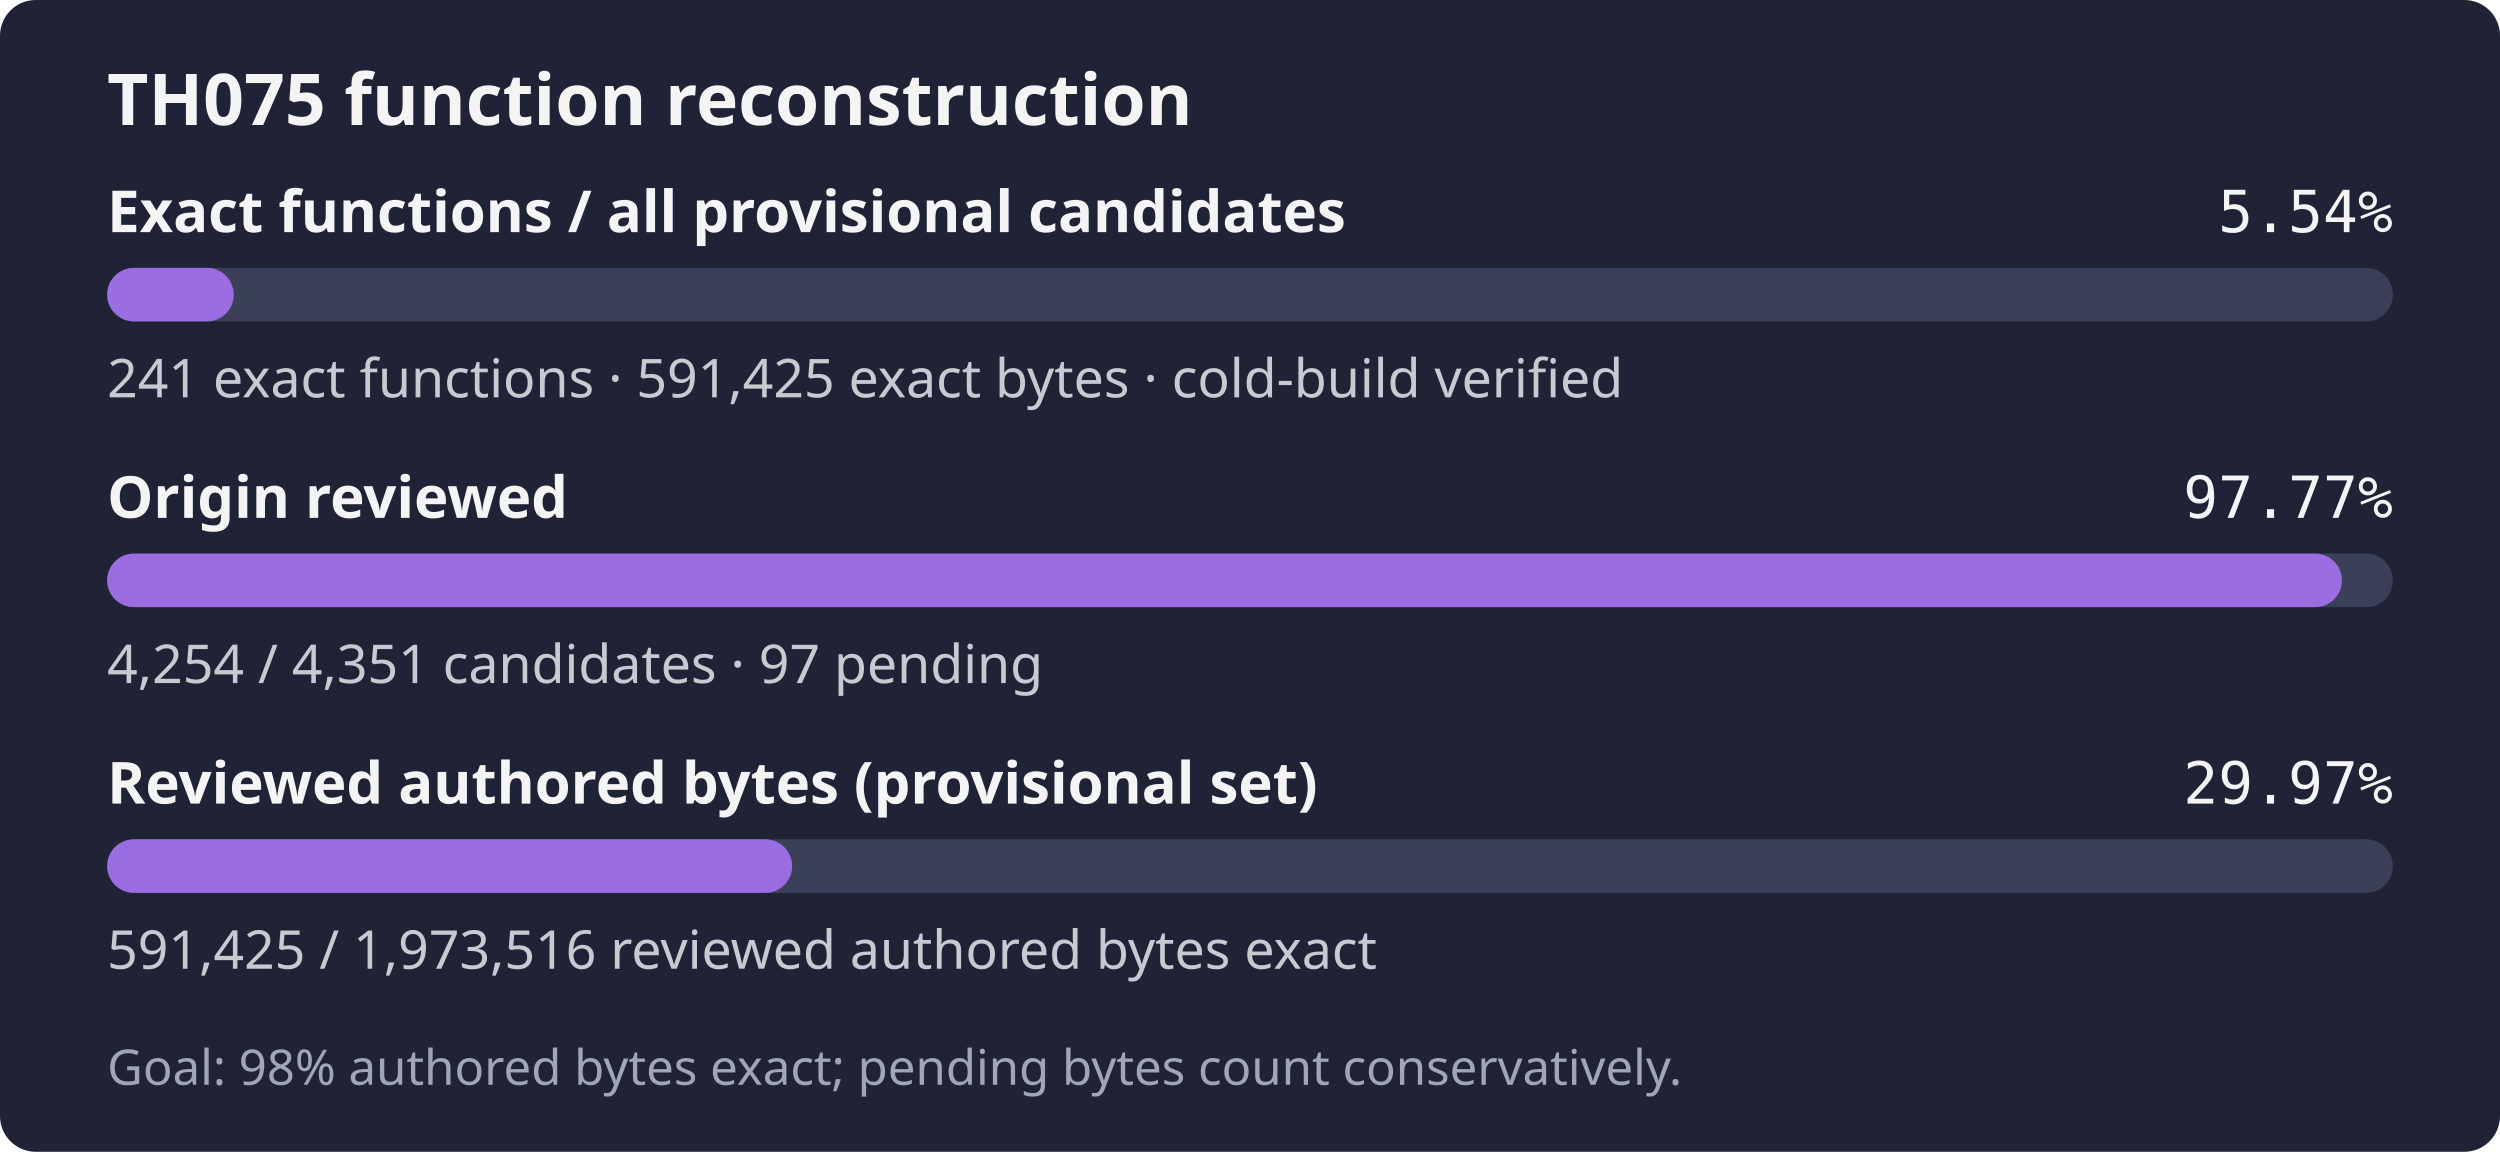
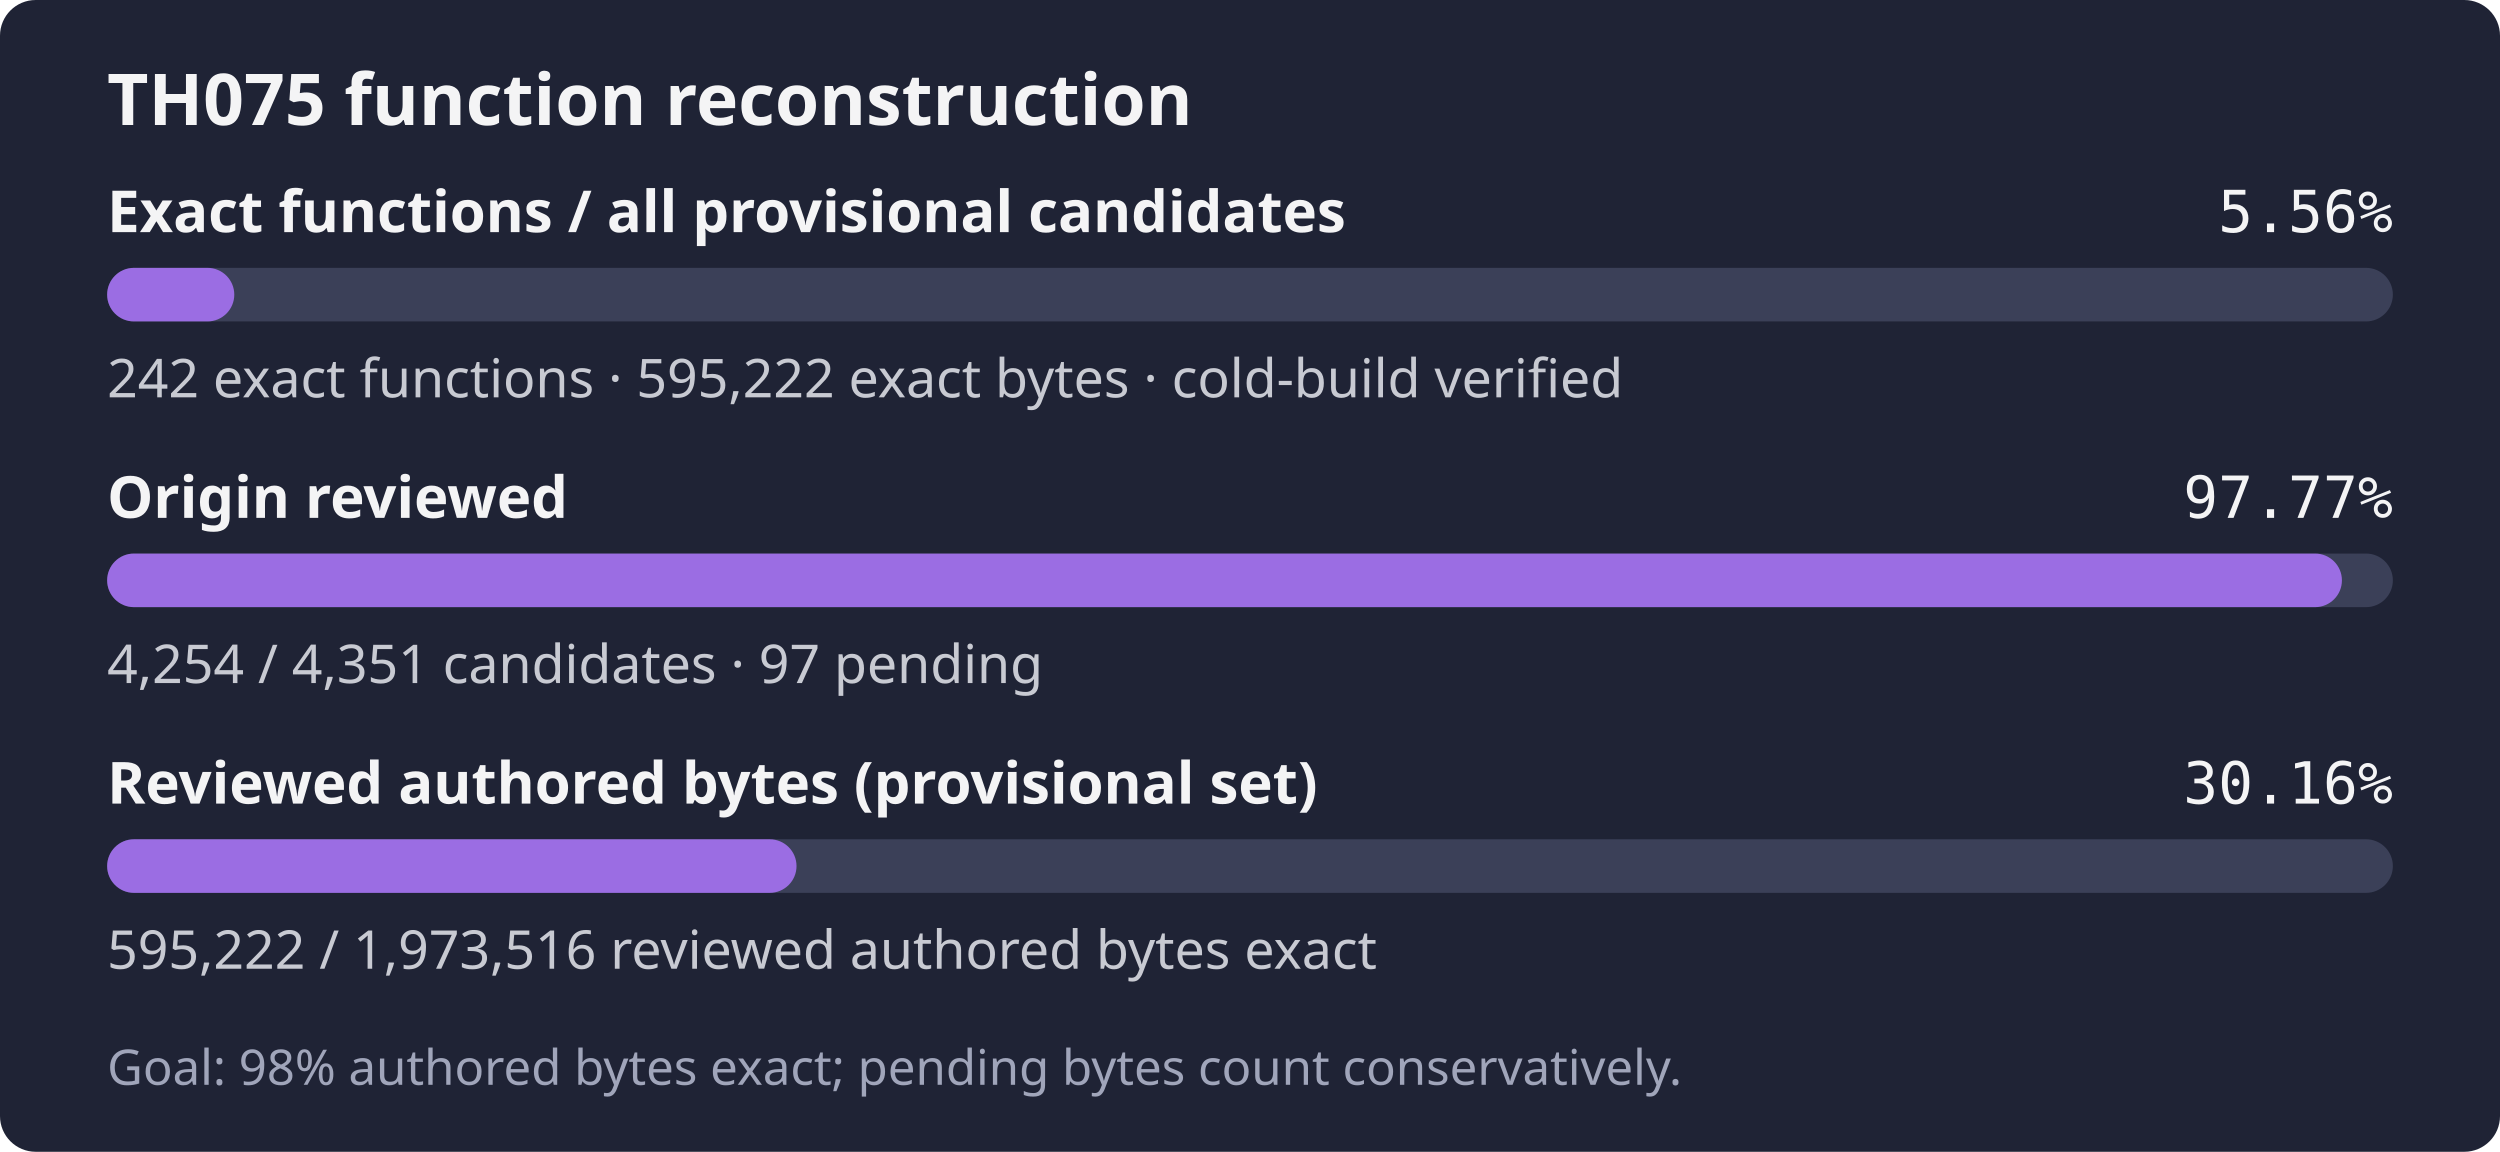
- <svg xmlns="http://www.w3.org/2000/svg" width="560" height="258" role="img" aria-label="TH075: 241 exact functions, 591,425 exact bytes; 4,254 of 4,351 candidates reviewed; Goal: 98% authored bytes exact; pending bytes count conservatively.">
+ <svg xmlns="http://www.w3.org/2000/svg" width="560" height="258" role="img" aria-label="TH075: 242 exact functions, 595,222 exact bytes; 4,254 of 4,351 candidates reviewed; Goal: 98% authored bytes exact; pending bytes count conservatively.">
  <rect width="560" height="258" rx="8" fill="#1f2335" />
  <text x="24" y="28" fill="#f4f4f5" font-family="sans-serif" font-size="16" font-weight="600">TH075 function reconstruction</text>
  <text x="24" y="52" fill="#f4f4f5" font-family="sans-serif" font-size="13" font-weight="600">Exact functions / all provisional candidates</text>
-   <text x="536" y="52" fill="#f4f4f5" text-anchor="end" font-family="monospace" font-size="13">5.54%</text>
+   <text x="536" y="52" fill="#f4f4f5" text-anchor="end" font-family="monospace" font-size="13">5.56%</text>
  <rect x="24" y="60" width="512" height="12" rx="6" fill="#3b4058" />
-   <rect x="24" y="60" width="28.36" height="12" rx="6" fill="#9b6de3" />
-   <text x="24" y="89" fill="#c8cad2" font-family="sans-serif" font-size="12">241 exact functions · 591,425 exact bytes · cold-build verified</text>
+   <rect x="24" y="60" width="28.48" height="12" rx="6" fill="#9b6de3" />
+   <text x="24" y="89" fill="#c8cad2" font-family="sans-serif" font-size="12">242 exact functions · 595,222 exact bytes · cold-build verified</text>
  <text x="24" y="116" fill="#f4f4f5" font-family="sans-serif" font-size="13" font-weight="600">Origin reviewed</text>
  <text x="536" y="116" fill="#f4f4f5" text-anchor="end" font-family="monospace" font-size="13">97.77%</text>
  <rect x="24" y="124" width="512" height="12" rx="6" fill="#3b4058" />
  <rect x="24" y="124" width="500.59" height="12" rx="6" fill="#9b6de3" />
  <text x="24" y="153" fill="#c8cad2" font-family="sans-serif" font-size="12">4,254 / 4,351 candidates · 97 pending</text>
  <text x="24" y="180" fill="#f4f4f5" font-family="sans-serif" font-size="13" font-weight="600">Reviewed authored bytes (provisional set)</text>
-   <text x="536" y="180" fill="#f4f4f5" text-anchor="end" font-family="monospace" font-size="13">29.97%</text>
+   <text x="536" y="180" fill="#f4f4f5" text-anchor="end" font-family="monospace" font-size="13">30.16%</text>
  <rect x="24" y="188" width="512" height="12" rx="6" fill="#3b4058" />
-   <rect x="24" y="188" width="153.44" height="12" rx="6" fill="#9b6de3" />
-   <text x="24" y="217" fill="#c8cad2" font-family="sans-serif" font-size="12">591,425 / 1,973,516 reviewed authored bytes exact</text>
+   <rect x="24" y="188" width="154.42" height="12" rx="6" fill="#9b6de3" />
+   <text x="24" y="217" fill="#c8cad2" font-family="sans-serif" font-size="12">595,222 / 1,973,516 reviewed authored bytes exact</text>
  <text x="24" y="243" fill="#a0a5ba" font-family="sans-serif" font-size="11">Goal: 98% authored bytes exact; pending bytes count conservatively.</text>
</svg>
